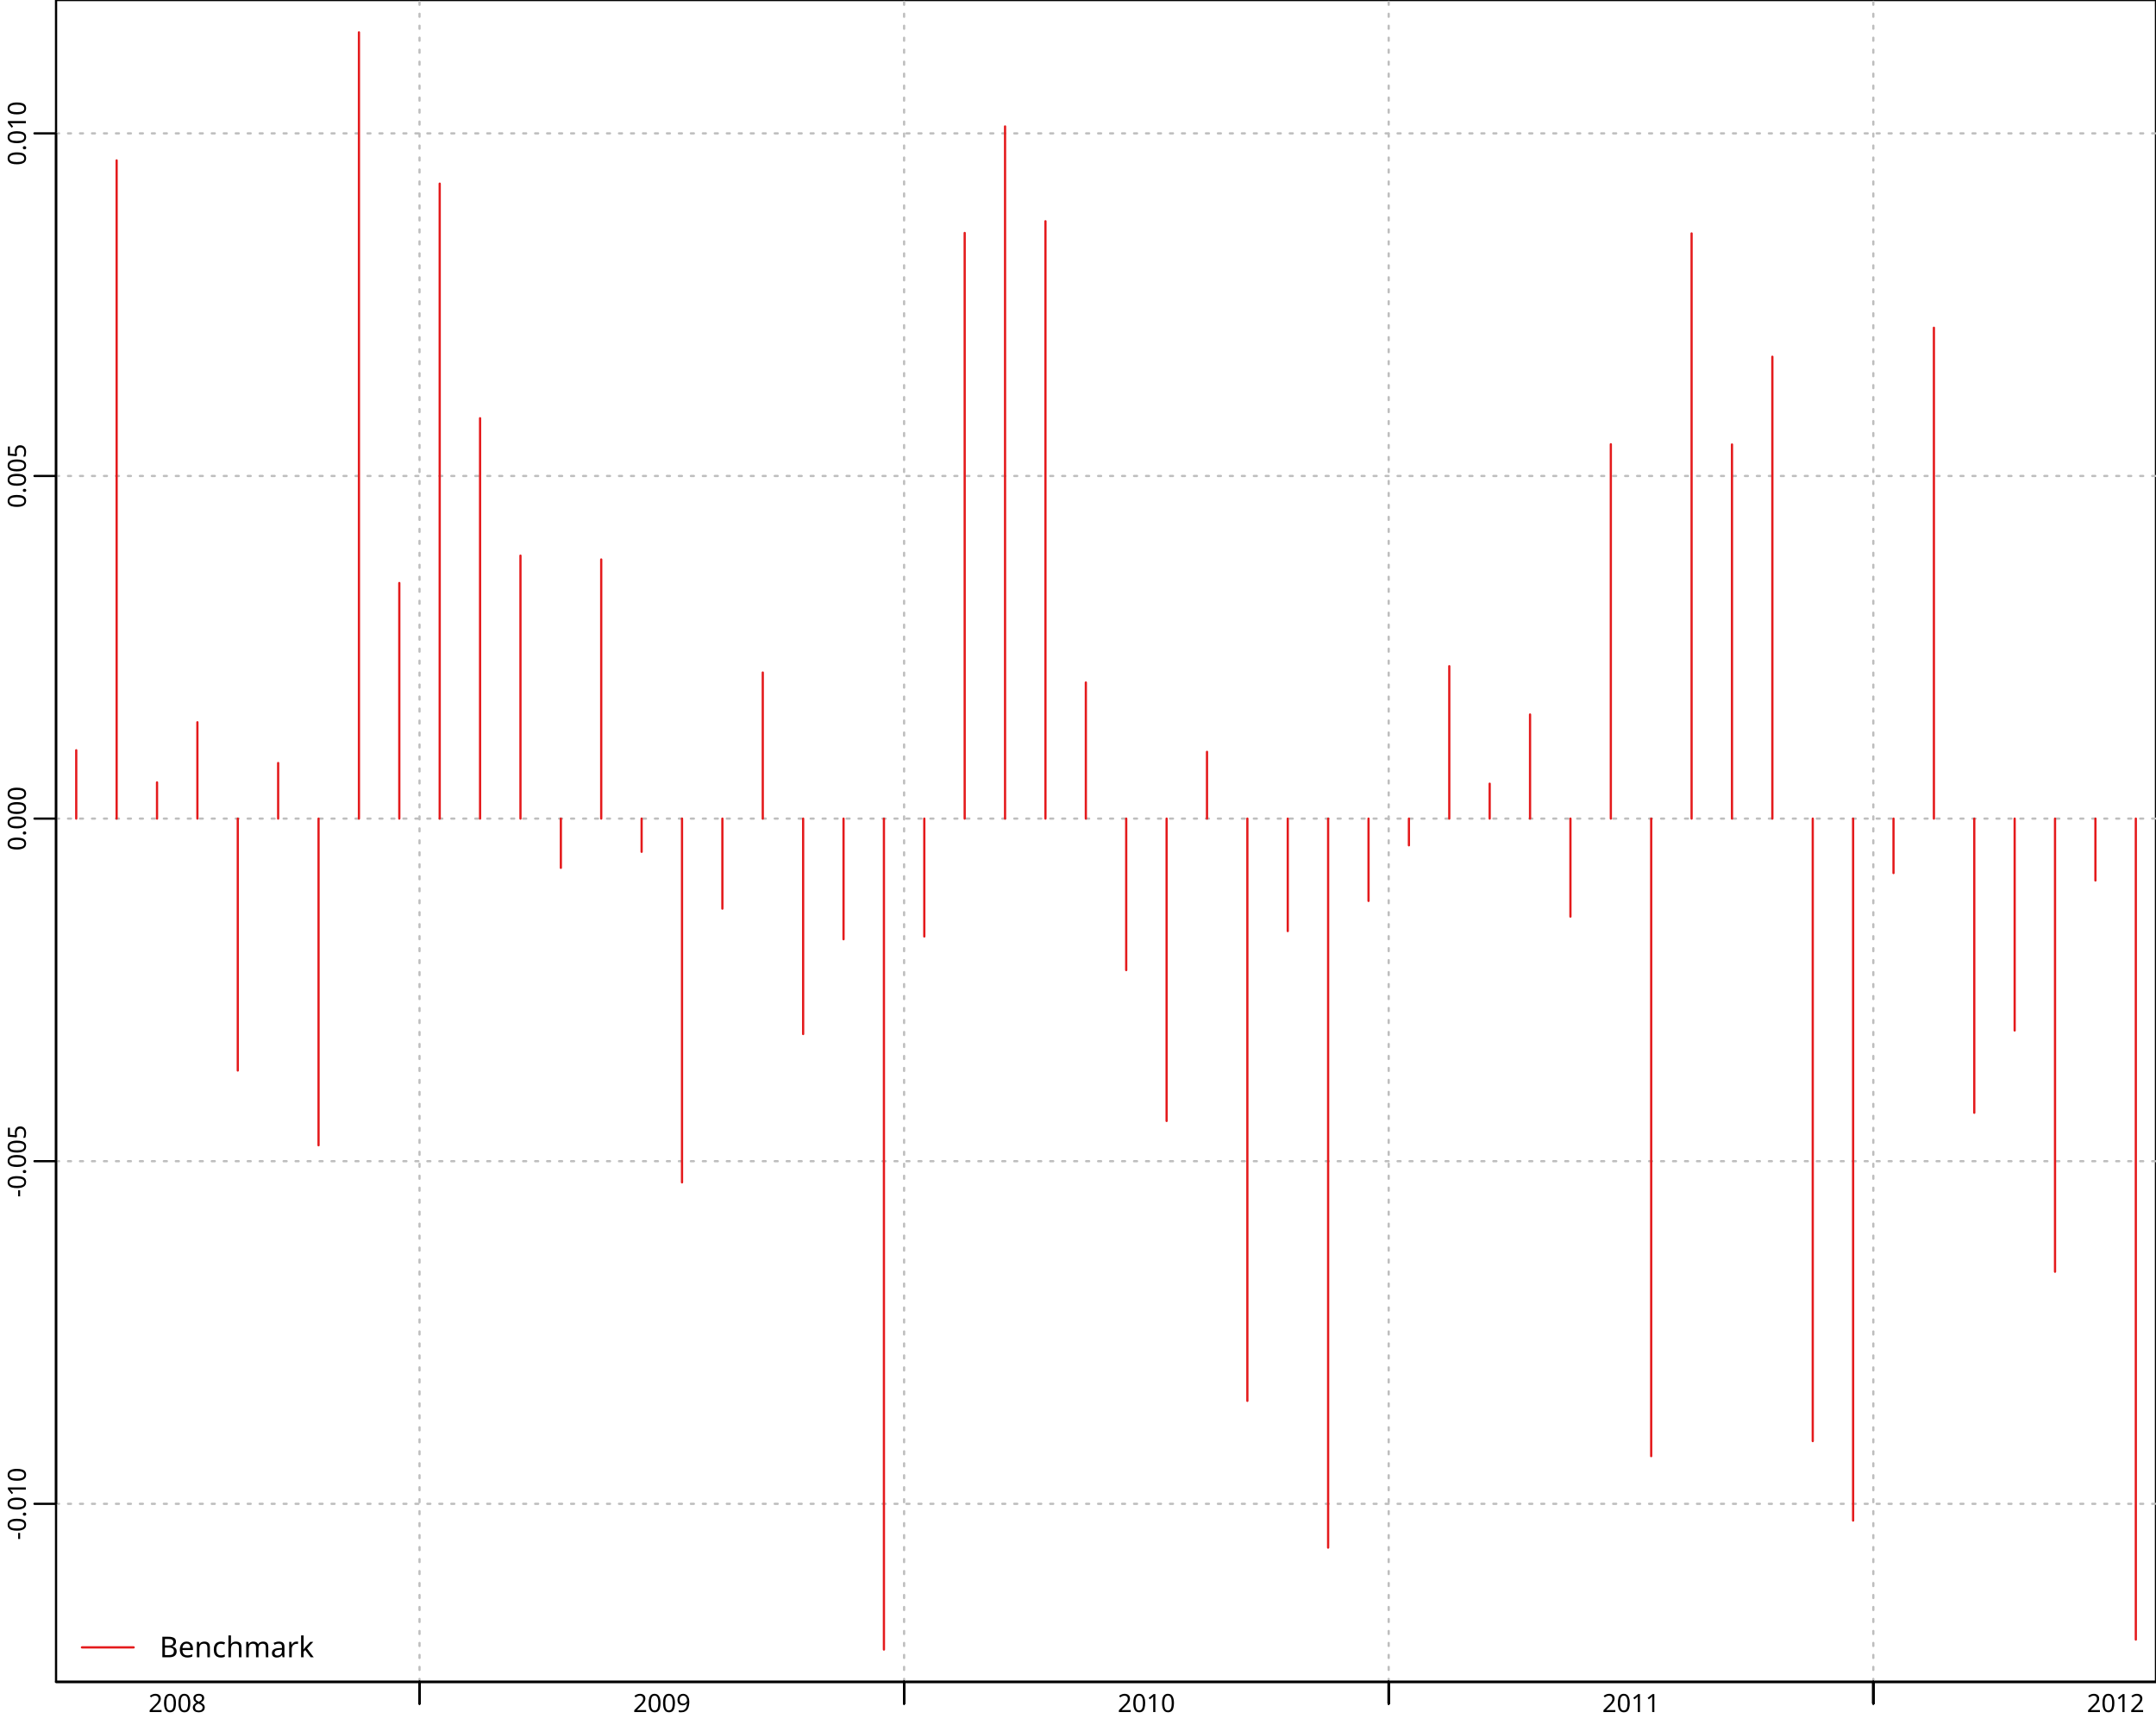
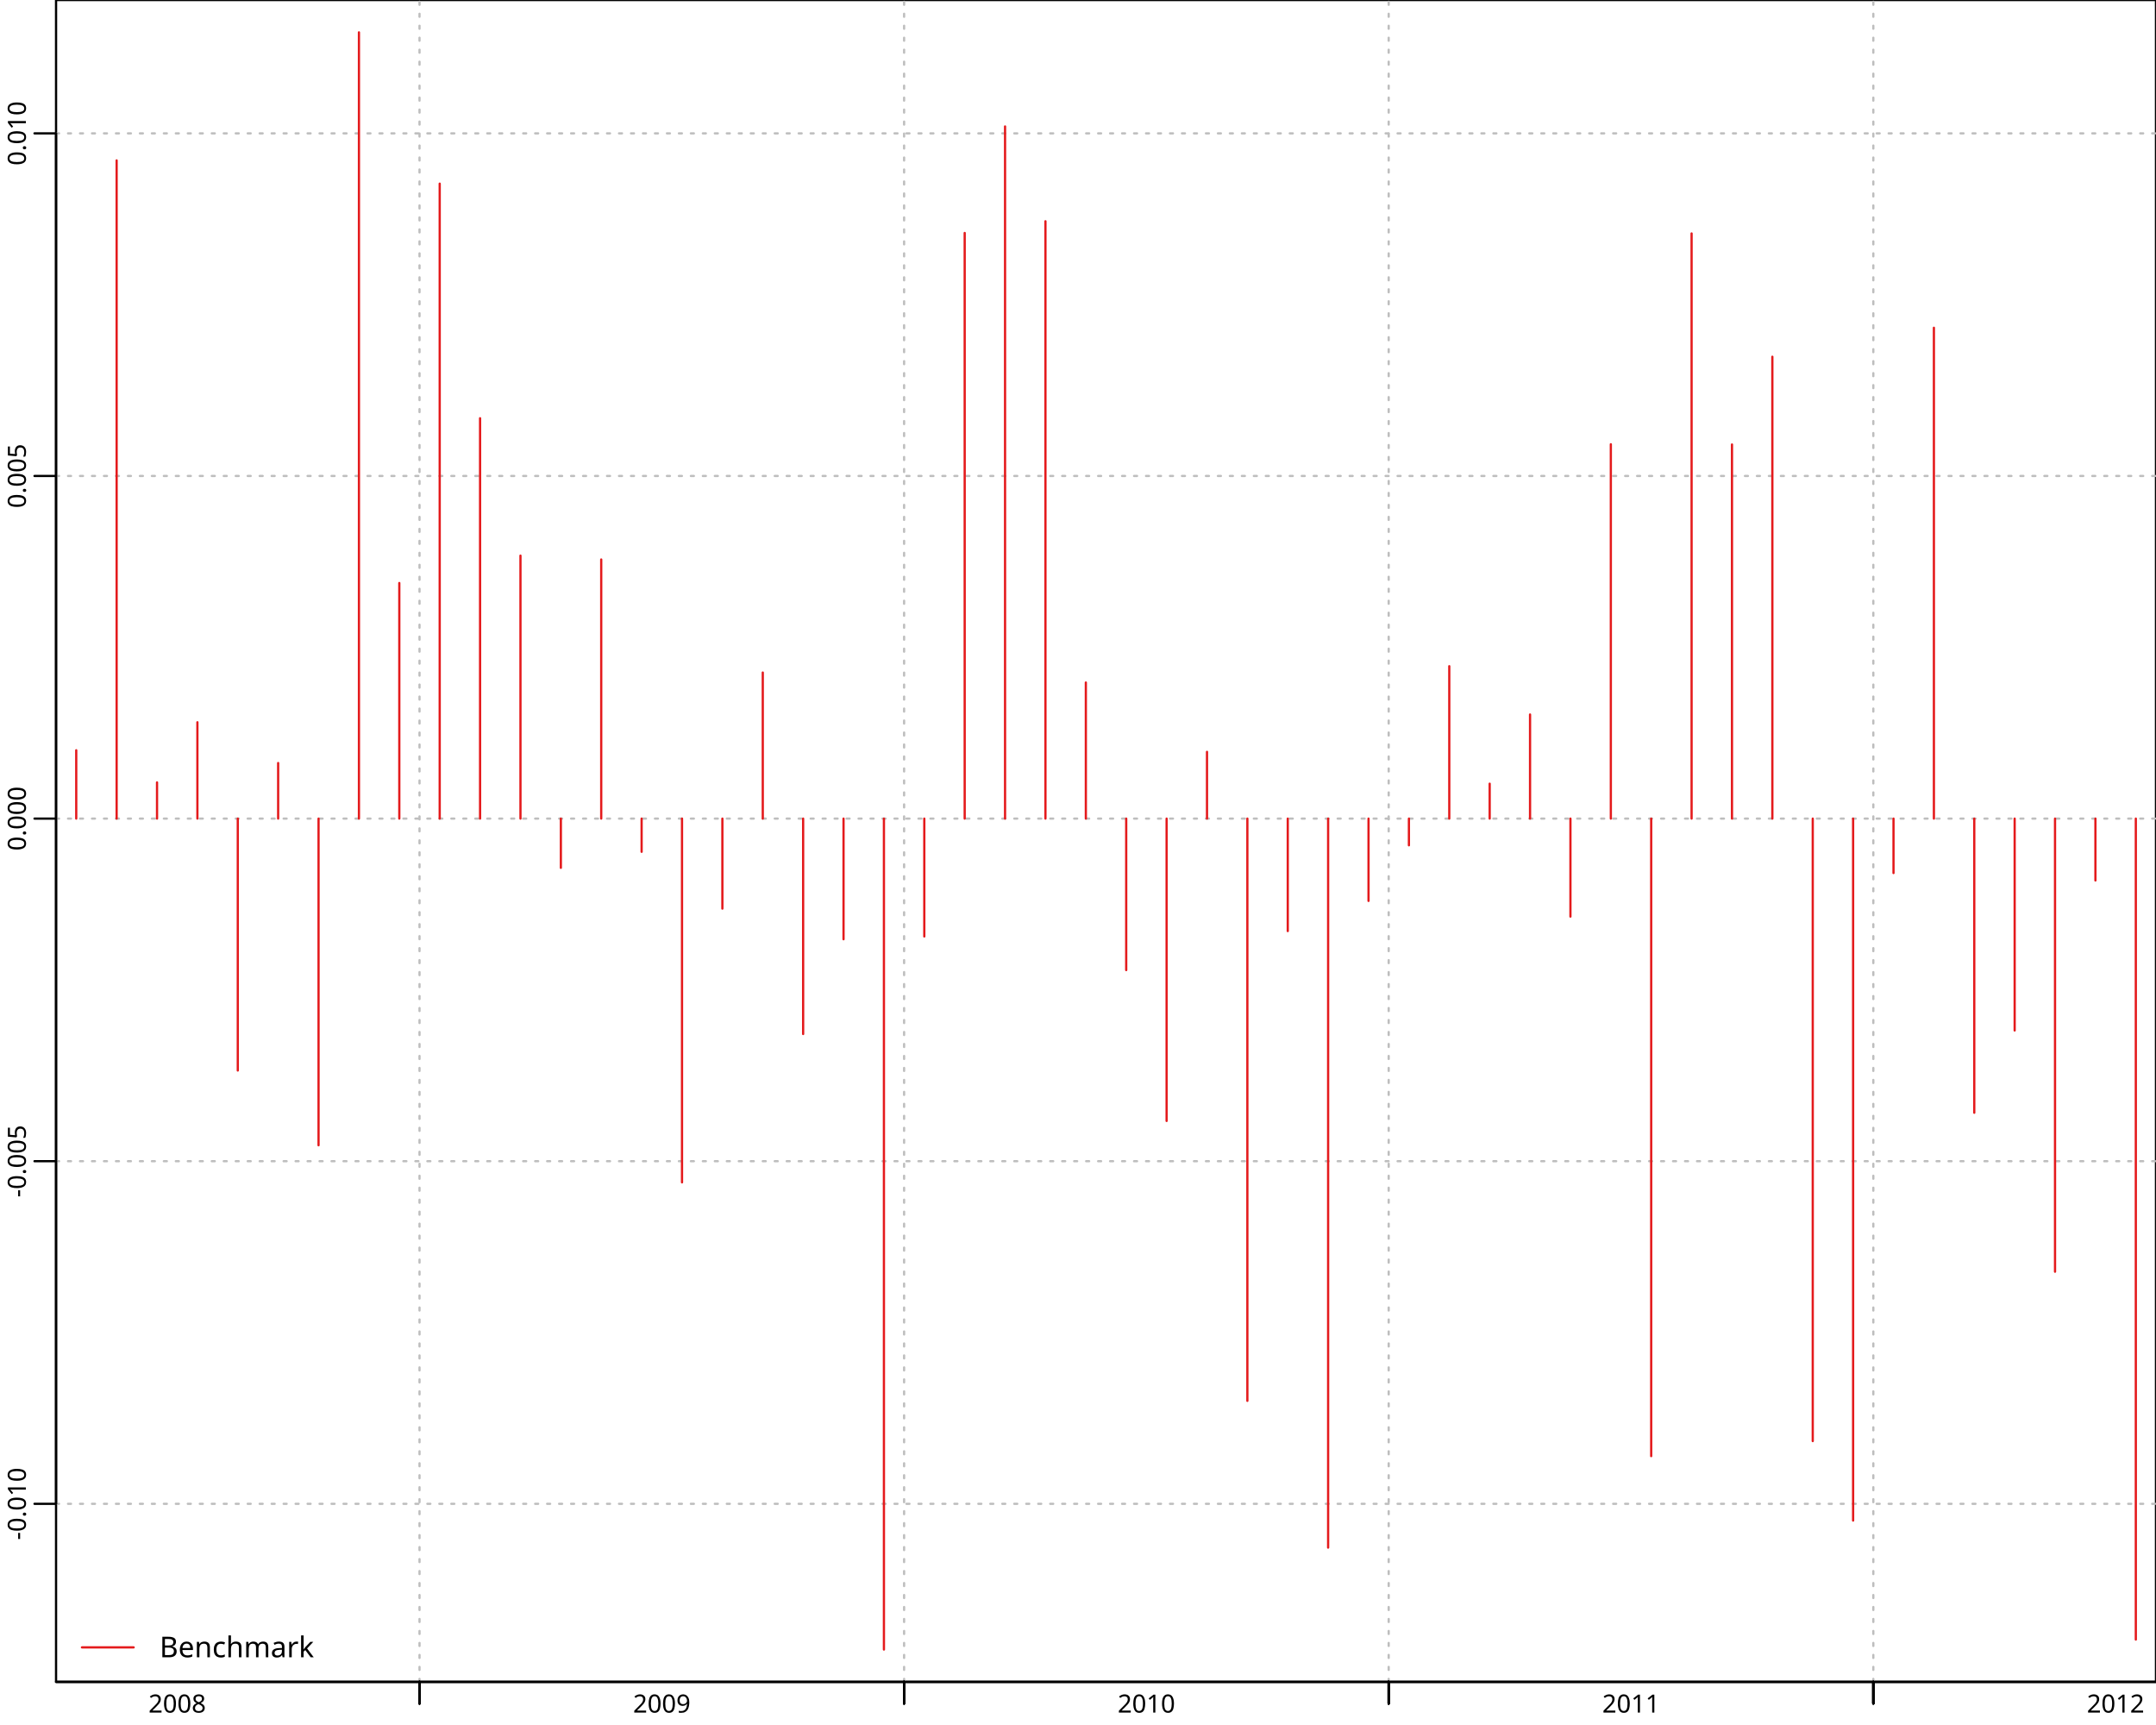
<svg xmlns="http://www.w3.org/2000/svg" class="svglite" data-engine-version="2.0" width="720.00pt" height="576.00pt" viewBox="0 0 720.00 576.00">
  <defs>
    <style type="text/css">
    .svglite line, .svglite polyline, .svglite polygon, .svglite path, .svglite rect, .svglite circle {
      fill: none;
      stroke: #000000;
      stroke-linecap: round;
      stroke-linejoin: round;
      stroke-miterlimit: 10.00;
    }
  </style>
  </defs>
  <rect width="100%" height="100%" style="stroke: none; fill: #FFFFFF;" />
  <defs>
    <clipPath id="cpMC4wMHw3MjAuMDB8MC4wMHw1NzYuMDA=">
      <rect x="0.00" y="0.00" width="720.00" height="576.00" />
    </clipPath>
  </defs>
  <g clip-path="url(#cpMC4wMHw3MjAuMDB8MC4wMHw1NzYuMDA=)">
    <polygon points="18.72,561.60 720.00,561.60 720.00,0.00 18.72,0.00 " style="stroke-width: 0.75; fill: none;" />
    <text x="369.36" y="616.32" text-anchor="middle" style="font-size: 12.00px; font-family: sans;" textLength="74.69px" lengthAdjust="spacingAndGlyphs">c(xmin, xmax)</text>
    <text transform="translate(-27.36,280.80) rotate(-90)" text-anchor="middle" style="font-size: 12.00px; font-family: sans;" textLength="74.69px" lengthAdjust="spacingAndGlyphs">c(ymin, ymax)</text>
  </g>
  <defs>
    <clipPath id="cpMTguNzJ8NzIwLjAwfDAuMDB8NTYxLjYw">
      <rect x="18.72" y="0.00" width="701.28" height="561.60" />
    </clipPath>
  </defs>
  <g clip-path="url(#cpMTguNzJ8NzIwLjAwfDAuMDB8NTYxLjYw)">
    <line x1="18.72" y1="502.14" x2="720.00" y2="502.14" style="stroke-width: 0.75; stroke: #BEBEBE; stroke-dasharray: 1.00,3.00;" />
    <line x1="18.72" y1="387.74" x2="720.00" y2="387.74" style="stroke-width: 0.75; stroke: #BEBEBE; stroke-dasharray: 1.00,3.00;" />
    <line x1="18.72" y1="273.34" x2="720.00" y2="273.34" style="stroke-width: 0.75; stroke: #BEBEBE; stroke-dasharray: 1.00,3.00;" />
    <line x1="18.72" y1="158.93" x2="720.00" y2="158.93" style="stroke-width: 0.75; stroke: #BEBEBE; stroke-dasharray: 1.00,3.00;" />
    <line x1="18.72" y1="44.53" x2="720.00" y2="44.53" style="stroke-width: 0.75; stroke: #BEBEBE; stroke-dasharray: 1.00,3.00;" />
    <line x1="140.10" y1="561.60" x2="140.10" y2="0" style="stroke-width: 0.75; stroke: #BEBEBE; stroke-dasharray: 1.00,3.00;" />
    <line x1="301.93" y1="561.60" x2="301.93" y2="0" style="stroke-width: 0.75; stroke: #BEBEBE; stroke-dasharray: 1.00,3.00;" />
    <line x1="463.76" y1="561.60" x2="463.76" y2="0" style="stroke-width: 0.75; stroke: #BEBEBE; stroke-dasharray: 1.00,3.00;" />
    <line x1="625.60" y1="561.60" x2="625.60" y2="0" style="stroke-width: 0.75; stroke: #BEBEBE; stroke-dasharray: 1.00,3.00;" />
    <line x1="25.46" y1="273.34" x2="25.46" y2="250.52" style="stroke-width: 0.75; stroke: #E41A1C;" />
    <line x1="38.95" y1="273.34" x2="38.95" y2="53.56" style="stroke-width: 0.75; stroke: #E41A1C;" />
    <line x1="52.44" y1="273.34" x2="52.44" y2="261.26" style="stroke-width: 0.75; stroke: #E41A1C;" />
    <line x1="65.92" y1="273.34" x2="65.92" y2="241.17" style="stroke-width: 0.75; stroke: #E41A1C;" />
    <line x1="79.41" y1="273.34" x2="79.41" y2="357.46" style="stroke-width: 0.75; stroke: #E41A1C;" />
    <line x1="92.89" y1="273.34" x2="92.89" y2="254.78" style="stroke-width: 0.75; stroke: #E41A1C;" />
    <line x1="106.38" y1="273.34" x2="106.38" y2="382.42" style="stroke-width: 0.75; stroke: #E41A1C;" />
    <line x1="119.87" y1="273.34" x2="119.87" y2="10.80" style="stroke-width: 0.75; stroke: #E41A1C;" />
    <line x1="133.35" y1="273.34" x2="133.35" y2="194.67" style="stroke-width: 0.75; stroke: #E41A1C;" />
    <line x1="146.84" y1="273.34" x2="146.84" y2="61.32" style="stroke-width: 0.75; stroke: #E41A1C;" />
    <line x1="160.32" y1="273.34" x2="160.32" y2="139.65" style="stroke-width: 0.75; stroke: #E41A1C;" />
    <line x1="173.81" y1="273.34" x2="173.81" y2="185.53" style="stroke-width: 0.75; stroke: #E41A1C;" />
    <line x1="187.30" y1="273.34" x2="187.30" y2="289.78" style="stroke-width: 0.75; stroke: #E41A1C;" />
    <line x1="200.78" y1="273.34" x2="200.78" y2="186.82" style="stroke-width: 0.75; stroke: #E41A1C;" />
    <line x1="214.27" y1="273.34" x2="214.27" y2="284.43" style="stroke-width: 0.75; stroke: #E41A1C;" />
    <line x1="227.76" y1="273.34" x2="227.76" y2="394.81" style="stroke-width: 0.75; stroke: #E41A1C;" />
    <line x1="241.24" y1="273.34" x2="241.24" y2="303.40" style="stroke-width: 0.75; stroke: #E41A1C;" />
    <line x1="254.73" y1="273.34" x2="254.73" y2="224.57" style="stroke-width: 0.75; stroke: #E41A1C;" />
    <line x1="268.21" y1="273.34" x2="268.21" y2="345.27" style="stroke-width: 0.75; stroke: #E41A1C;" />
    <line x1="281.70" y1="273.34" x2="281.70" y2="313.63" style="stroke-width: 0.75; stroke: #E41A1C;" />
    <line x1="295.19" y1="273.34" x2="295.19" y2="550.80" style="stroke-width: 0.75; stroke: #E41A1C;" />
    <line x1="308.67" y1="273.34" x2="308.67" y2="312.70" style="stroke-width: 0.75; stroke: #E41A1C;" />
    <line x1="322.16" y1="273.34" x2="322.16" y2="77.79" style="stroke-width: 0.75; stroke: #E41A1C;" />
    <line x1="335.64" y1="273.34" x2="335.64" y2="42.22" style="stroke-width: 0.75; stroke: #E41A1C;" />
    <line x1="349.13" y1="273.34" x2="349.13" y2="73.88" style="stroke-width: 0.75; stroke: #E41A1C;" />
    <line x1="362.62" y1="273.34" x2="362.62" y2="227.90" style="stroke-width: 0.75; stroke: #E41A1C;" />
    <line x1="376.10" y1="273.34" x2="376.10" y2="323.93" style="stroke-width: 0.75; stroke: #E41A1C;" />
    <line x1="389.59" y1="273.34" x2="389.59" y2="374.30" style="stroke-width: 0.75; stroke: #E41A1C;" />
    <line x1="403.08" y1="273.34" x2="403.08" y2="251.05" style="stroke-width: 0.75; stroke: #E41A1C;" />
    <line x1="416.56" y1="273.34" x2="416.56" y2="467.76" style="stroke-width: 0.75; stroke: #E41A1C;" />
    <line x1="430.05" y1="273.34" x2="430.05" y2="310.90" style="stroke-width: 0.75; stroke: #E41A1C;" />
    <line x1="443.53" y1="273.34" x2="443.53" y2="516.77" style="stroke-width: 0.75; stroke: #E41A1C;" />
    <line x1="457.02" y1="273.34" x2="457.02" y2="300.83" style="stroke-width: 0.75; stroke: #E41A1C;" />
    <line x1="470.51" y1="273.34" x2="470.51" y2="282.26" style="stroke-width: 0.75; stroke: #E41A1C;" />
    <line x1="483.99" y1="273.34" x2="483.99" y2="222.45" style="stroke-width: 0.75; stroke: #E41A1C;" />
    <line x1="497.48" y1="273.34" x2="497.48" y2="261.68" style="stroke-width: 0.75; stroke: #E41A1C;" />
    <line x1="510.96" y1="273.34" x2="510.96" y2="238.58" style="stroke-width: 0.75; stroke: #E41A1C;" />
    <line x1="524.45" y1="273.34" x2="524.45" y2="306.06" style="stroke-width: 0.75; stroke: #E41A1C;" />
    <line x1="537.94" y1="273.34" x2="537.94" y2="148.34" style="stroke-width: 0.75; stroke: #E41A1C;" />
    <line x1="551.42" y1="273.34" x2="551.42" y2="486.22" style="stroke-width: 0.75; stroke: #E41A1C;" />
    <line x1="564.91" y1="273.34" x2="564.91" y2="77.95" style="stroke-width: 0.75; stroke: #E41A1C;" />
    <line x1="578.40" y1="273.34" x2="578.40" y2="148.42" style="stroke-width: 0.75; stroke: #E41A1C;" />
    <line x1="591.88" y1="273.34" x2="591.88" y2="119.12" style="stroke-width: 0.75; stroke: #E41A1C;" />
    <line x1="605.37" y1="273.34" x2="605.37" y2="481.20" style="stroke-width: 0.75; stroke: #E41A1C;" />
    <line x1="618.85" y1="273.34" x2="618.85" y2="507.73" style="stroke-width: 0.75; stroke: #E41A1C;" />
    <line x1="632.34" y1="273.34" x2="632.34" y2="291.52" style="stroke-width: 0.75; stroke: #E41A1C;" />
    <line x1="645.83" y1="273.34" x2="645.83" y2="109.44" style="stroke-width: 0.75; stroke: #E41A1C;" />
    <line x1="659.31" y1="273.34" x2="659.31" y2="371.56" style="stroke-width: 0.75; stroke: #E41A1C;" />
    <line x1="672.80" y1="273.34" x2="672.80" y2="344.09" style="stroke-width: 0.75; stroke: #E41A1C;" />
    <line x1="686.28" y1="273.34" x2="686.28" y2="424.64" style="stroke-width: 0.75; stroke: #E41A1C;" />
    <line x1="699.77" y1="273.34" x2="699.77" y2="294.00" style="stroke-width: 0.75; stroke: #E41A1C;" />
    <line x1="713.26" y1="273.34" x2="713.26" y2="547.47" style="stroke-width: 0.75; stroke: #E41A1C;" />
    <line x1="27.36" y1="550.08" x2="44.64" y2="550.08" style="stroke-width: 0.75; stroke: #E41A1C;" />
    <text x="53.28" y="553.38" style="font-size: 9.60px; font-family: sans;" textLength="48.57px" lengthAdjust="spacingAndGlyphs">Benchmark</text>
  </g>
  <g clip-path="url(#cpMC4wMHw3MjAuMDB8MC4wMHw1NzYuMDA=)">
    <line x1="18.72" y1="502.14" x2="18.72" y2="44.53" style="stroke-width: 0.75;" />
    <line x1="18.72" y1="502.14" x2="11.52" y2="502.14" style="stroke-width: 0.75;" />
    <line x1="18.72" y1="387.74" x2="11.52" y2="387.74" style="stroke-width: 0.75;" />
    <line x1="18.72" y1="273.34" x2="11.52" y2="273.34" style="stroke-width: 0.75;" />
    <line x1="18.72" y1="158.93" x2="11.52" y2="158.93" style="stroke-width: 0.75;" />
    <line x1="18.72" y1="44.53" x2="11.52" y2="44.53" style="stroke-width: 0.75;" />
    <text transform="translate(8.64,502.14) rotate(-90)" text-anchor="middle" style="font-size: 8.40px; font-family: sans;" textLength="23.82px" lengthAdjust="spacingAndGlyphs">-0.010</text>
    <text transform="translate(8.64,387.74) rotate(-90)" text-anchor="middle" style="font-size: 8.40px; font-family: sans;" textLength="23.82px" lengthAdjust="spacingAndGlyphs">-0.005</text>
    <text transform="translate(8.64,273.34) rotate(-90)" text-anchor="middle" style="font-size: 8.40px; font-family: sans;" textLength="21.02px" lengthAdjust="spacingAndGlyphs">0.000</text>
    <text transform="translate(8.64,158.93) rotate(-90)" text-anchor="middle" style="font-size: 8.40px; font-family: sans;" textLength="21.02px" lengthAdjust="spacingAndGlyphs">0.005</text>
    <text transform="translate(8.64,44.53) rotate(-90)" text-anchor="middle" style="font-size: 8.40px; font-family: sans;" textLength="21.02px" lengthAdjust="spacingAndGlyphs">0.010</text>
    <line x1="18.72" y1="561.60" x2="720.00" y2="561.60" style="stroke-width: 0.75;" />
    <line x1="140.10" y1="561.60" x2="140.10" y2="568.80" style="stroke-width: 0.75;" />
    <line x1="140.10" y1="561.60" x2="140.10" y2="568.80" style="stroke-width: 0.75;" />
    <line x1="140.10" y1="561.60" x2="140.10" y2="568.80" style="stroke-width: 0.75;" />
    <line x1="140.10" y1="561.60" x2="140.10" y2="568.80" style="stroke-width: 0.75;" />
    <line x1="140.10" y1="561.60" x2="140.10" y2="568.80" style="stroke-width: 0.75;" />
    <line x1="140.10" y1="561.60" x2="140.10" y2="568.80" style="stroke-width: 0.75;" />
    <line x1="140.10" y1="561.60" x2="140.10" y2="568.80" style="stroke-width: 0.75;" />
    <line x1="140.10" y1="561.60" x2="140.10" y2="568.80" style="stroke-width: 0.75;" />
    <line x1="140.10" y1="561.60" x2="140.10" y2="568.80" style="stroke-width: 0.75;" />
    <line x1="140.10" y1="561.60" x2="140.10" y2="568.80" style="stroke-width: 0.75;" />
    <line x1="140.10" y1="561.60" x2="140.10" y2="568.80" style="stroke-width: 0.75;" />
    <line x1="140.10" y1="561.60" x2="140.10" y2="568.80" style="stroke-width: 0.75;" />
    <line x1="301.93" y1="561.60" x2="301.93" y2="568.80" style="stroke-width: 0.75;" />
    <line x1="301.93" y1="561.60" x2="301.93" y2="568.80" style="stroke-width: 0.75;" />
    <line x1="301.93" y1="561.60" x2="301.93" y2="568.80" style="stroke-width: 0.75;" />
    <line x1="301.93" y1="561.60" x2="301.93" y2="568.80" style="stroke-width: 0.75;" />
    <line x1="301.93" y1="561.60" x2="301.93" y2="568.80" style="stroke-width: 0.75;" />
    <line x1="301.93" y1="561.60" x2="301.93" y2="568.80" style="stroke-width: 0.75;" />
    <line x1="301.93" y1="561.60" x2="301.93" y2="568.80" style="stroke-width: 0.75;" />
    <line x1="301.93" y1="561.60" x2="301.93" y2="568.80" style="stroke-width: 0.75;" />
    <line x1="301.93" y1="561.60" x2="301.93" y2="568.80" style="stroke-width: 0.75;" />
    <line x1="301.93" y1="561.60" x2="301.93" y2="568.80" style="stroke-width: 0.75;" />
    <line x1="301.93" y1="561.60" x2="301.93" y2="568.80" style="stroke-width: 0.75;" />
    <line x1="301.93" y1="561.60" x2="301.93" y2="568.80" style="stroke-width: 0.75;" />
    <line x1="463.76" y1="561.60" x2="463.76" y2="568.80" style="stroke-width: 0.75;" />
    <line x1="463.76" y1="561.60" x2="463.76" y2="568.80" style="stroke-width: 0.75;" />
    <line x1="463.76" y1="561.60" x2="463.76" y2="568.80" style="stroke-width: 0.75;" />
    <line x1="463.76" y1="561.60" x2="463.76" y2="568.80" style="stroke-width: 0.75;" />
    <line x1="463.76" y1="561.60" x2="463.76" y2="568.80" style="stroke-width: 0.75;" />
    <line x1="463.76" y1="561.60" x2="463.76" y2="568.80" style="stroke-width: 0.75;" />
    <line x1="463.76" y1="561.60" x2="463.76" y2="568.80" style="stroke-width: 0.75;" />
    <line x1="463.76" y1="561.60" x2="463.76" y2="568.80" style="stroke-width: 0.75;" />
    <line x1="463.76" y1="561.60" x2="463.76" y2="568.80" style="stroke-width: 0.75;" />
    <line x1="463.76" y1="561.60" x2="463.76" y2="568.80" style="stroke-width: 0.75;" />
    <line x1="463.76" y1="561.60" x2="463.76" y2="568.80" style="stroke-width: 0.75;" />
    <line x1="463.76" y1="561.60" x2="463.76" y2="568.80" style="stroke-width: 0.75;" />
    <line x1="625.60" y1="561.60" x2="625.60" y2="568.80" style="stroke-width: 0.75;" />
    <line x1="625.60" y1="561.60" x2="625.60" y2="568.80" style="stroke-width: 0.75;" />
    <line x1="625.60" y1="561.60" x2="625.60" y2="568.80" style="stroke-width: 0.75;" />
    <line x1="625.60" y1="561.60" x2="625.60" y2="568.80" style="stroke-width: 0.75;" />
    <line x1="625.60" y1="561.60" x2="625.60" y2="568.80" style="stroke-width: 0.75;" />
    <line x1="625.60" y1="561.60" x2="625.60" y2="568.80" style="stroke-width: 0.75;" />
    <line x1="625.60" y1="561.60" x2="625.60" y2="568.80" style="stroke-width: 0.75;" />
-     <text x="59.18" y="571.68" text-anchor="middle" style="font-size: 8.40px; font-family: sans;" textLength="18.69px" lengthAdjust="spacingAndGlyphs">2008</text>
-     <text x="221.01" y="571.68" text-anchor="middle" style="font-size: 8.40px; font-family: sans;" textLength="18.69px" lengthAdjust="spacingAndGlyphs">2009</text>
-     <text x="382.85" y="571.68" text-anchor="middle" style="font-size: 8.40px; font-family: sans;" textLength="18.69px" lengthAdjust="spacingAndGlyphs">2010</text>
-     <text x="544.68" y="571.68" text-anchor="middle" style="font-size: 8.40px; font-family: sans;" textLength="18.69px" lengthAdjust="spacingAndGlyphs">2011</text>
-     <text x="706.51" y="571.68" text-anchor="middle" style="font-size: 8.40px; font-family: sans;" textLength="18.69px" lengthAdjust="spacingAndGlyphs">2012</text>
+     <text x="59.18" y="571.86" text-anchor="middle" style="font-size: 8.40px; font-family: sans;" textLength="18.69px" lengthAdjust="spacingAndGlyphs">2008</text>
+     <text x="221.01" y="571.86" text-anchor="middle" style="font-size: 8.40px; font-family: sans;" textLength="18.69px" lengthAdjust="spacingAndGlyphs">2009</text>
+     <text x="382.85" y="571.86" text-anchor="middle" style="font-size: 8.40px; font-family: sans;" textLength="18.69px" lengthAdjust="spacingAndGlyphs">2010</text>
+     <text x="544.68" y="571.86" text-anchor="middle" style="font-size: 8.40px; font-family: sans;" textLength="18.69px" lengthAdjust="spacingAndGlyphs">2011</text>
+     <text x="706.51" y="571.86" text-anchor="middle" style="font-size: 8.40px; font-family: sans;" textLength="18.69px" lengthAdjust="spacingAndGlyphs">2012</text>
  </g>
</svg>
